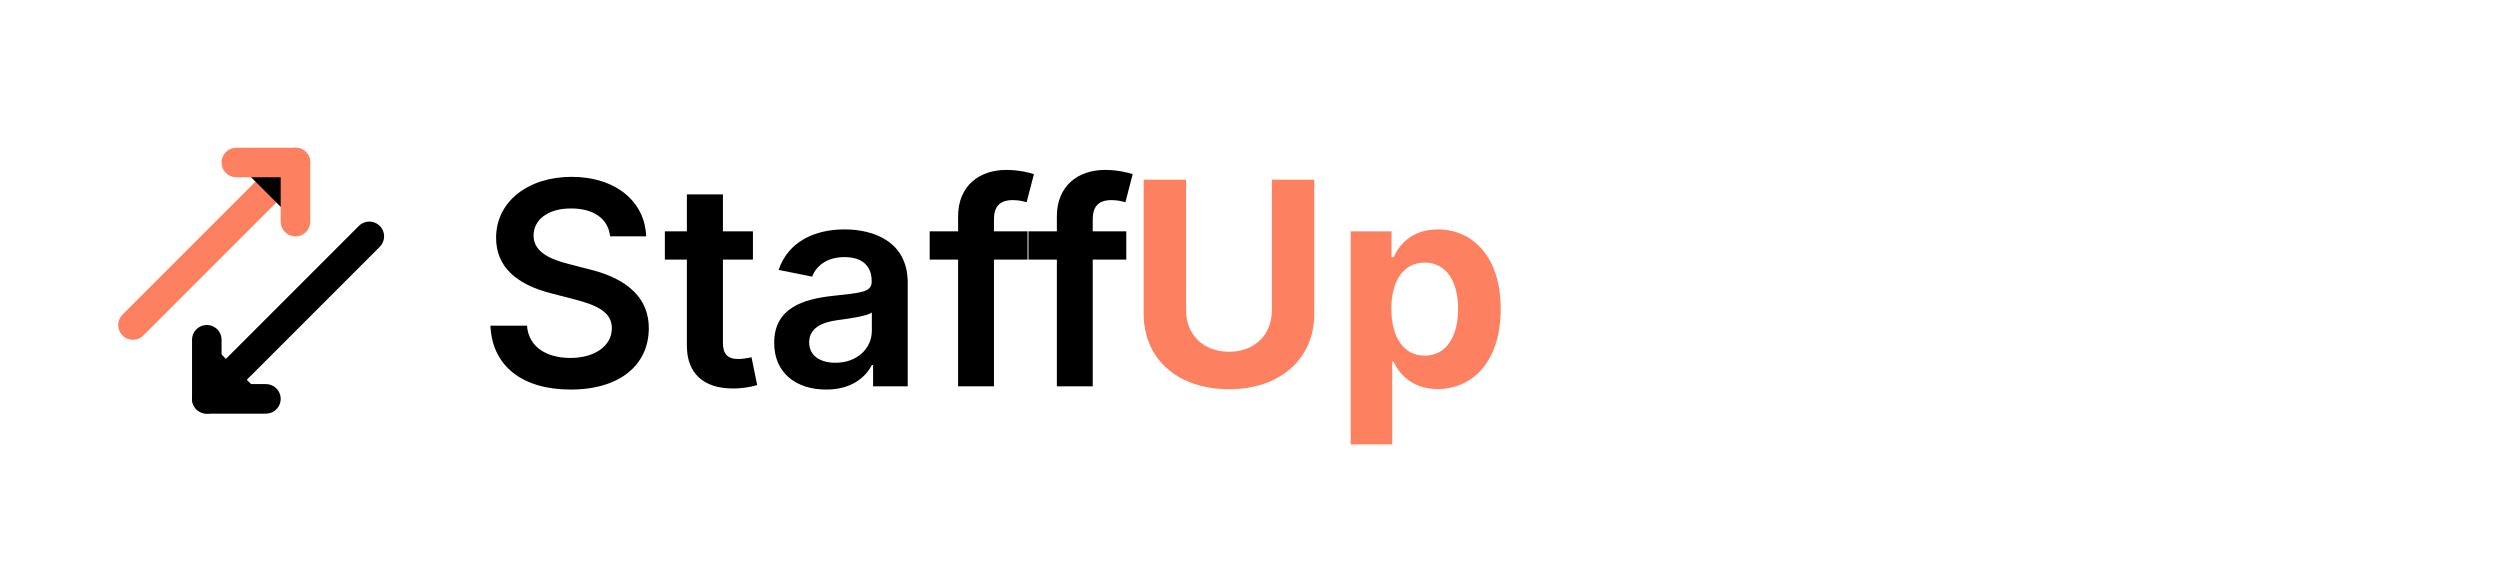
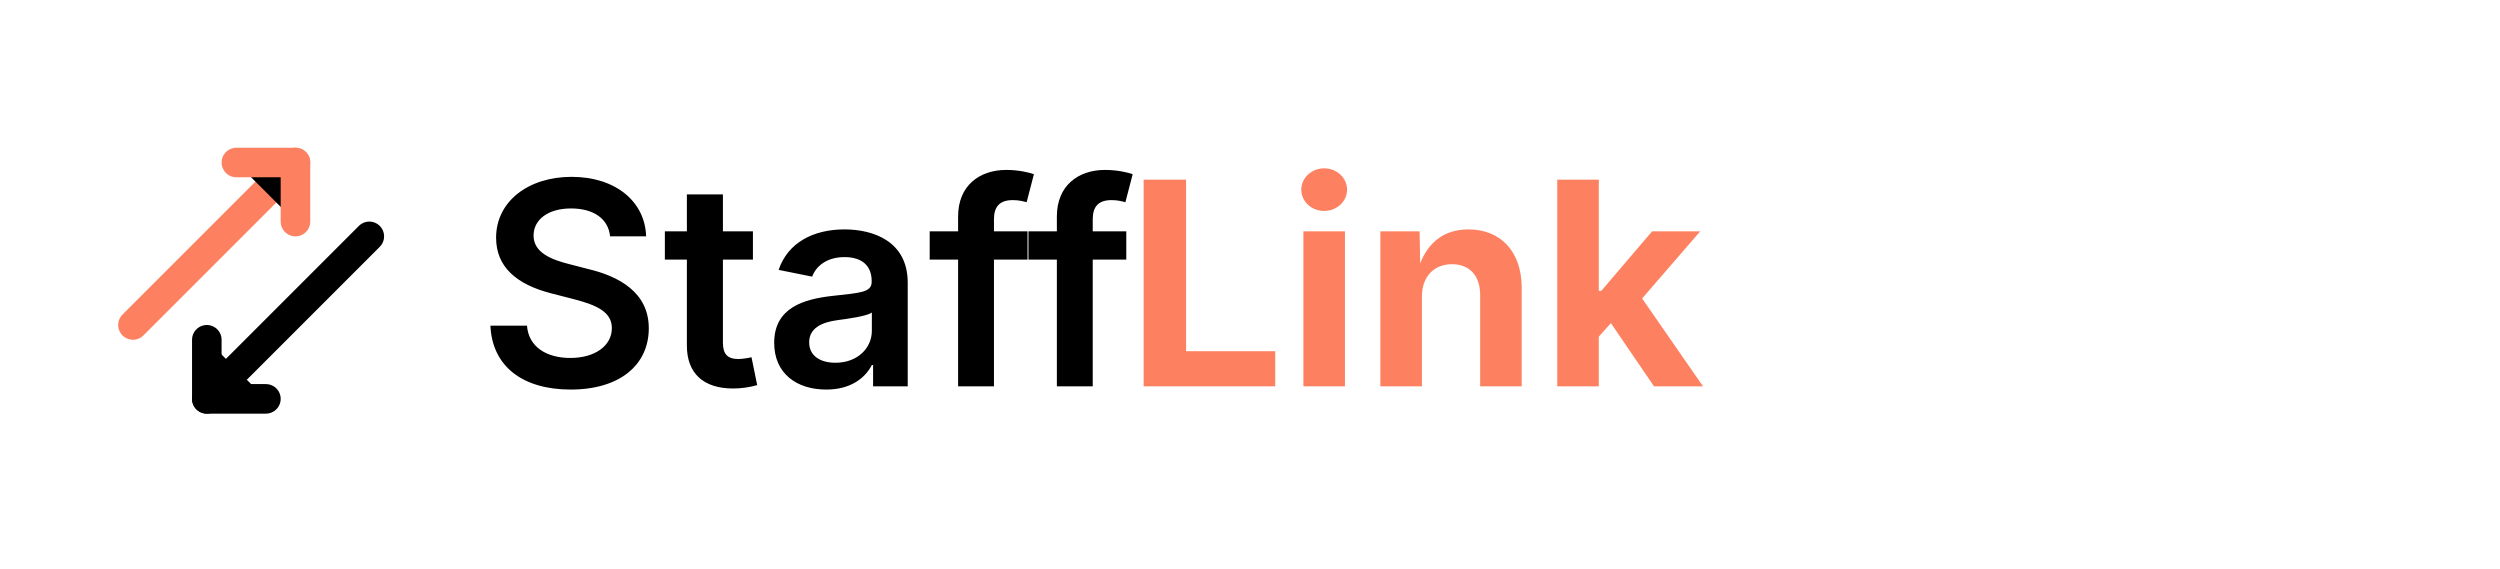
<svg xmlns="http://www.w3.org/2000/svg" width="220" height="50" viewBox="0 0 220 50">
  <g transform="scale(1.3) translate(5,7)">
    <line x1="4" y1="15" x2="15" y2="4" stroke="#FD8161" stroke-width="2" stroke-linecap="round" stroke-linejoin="round" />
    <polyline points="15 8 15 4 11 4" stroke="#FD8161" stroke-width="2" stroke-linecap="round" stroke-linejoin="round" />
    <polyline points="9 16 9 20 13 20" stroke="#000000" stroke-width="2" stroke-linecap="round" stroke-linejoin="round" />
    <line x1="9" y1="20" x2="20" y2="9" stroke="#000000" stroke-width="2" stroke-linecap="round" stroke-linejoin="round" />
  </g>
  <text x="42" y="34" font-size="25" font-family="Inter, sans-serif" font-weight="600" fill="black">Staff</text>
-   <text x="99" y="34" font-size="25" font-family="Inter, sans-serif" font-weight="700" fill="#FD8161">Up</text>
+   <text x="99" y="34" font-size="25" font-family="Inter, sans-serif" font-weight="700" fill="#FD8161">Link</text>
</svg>
